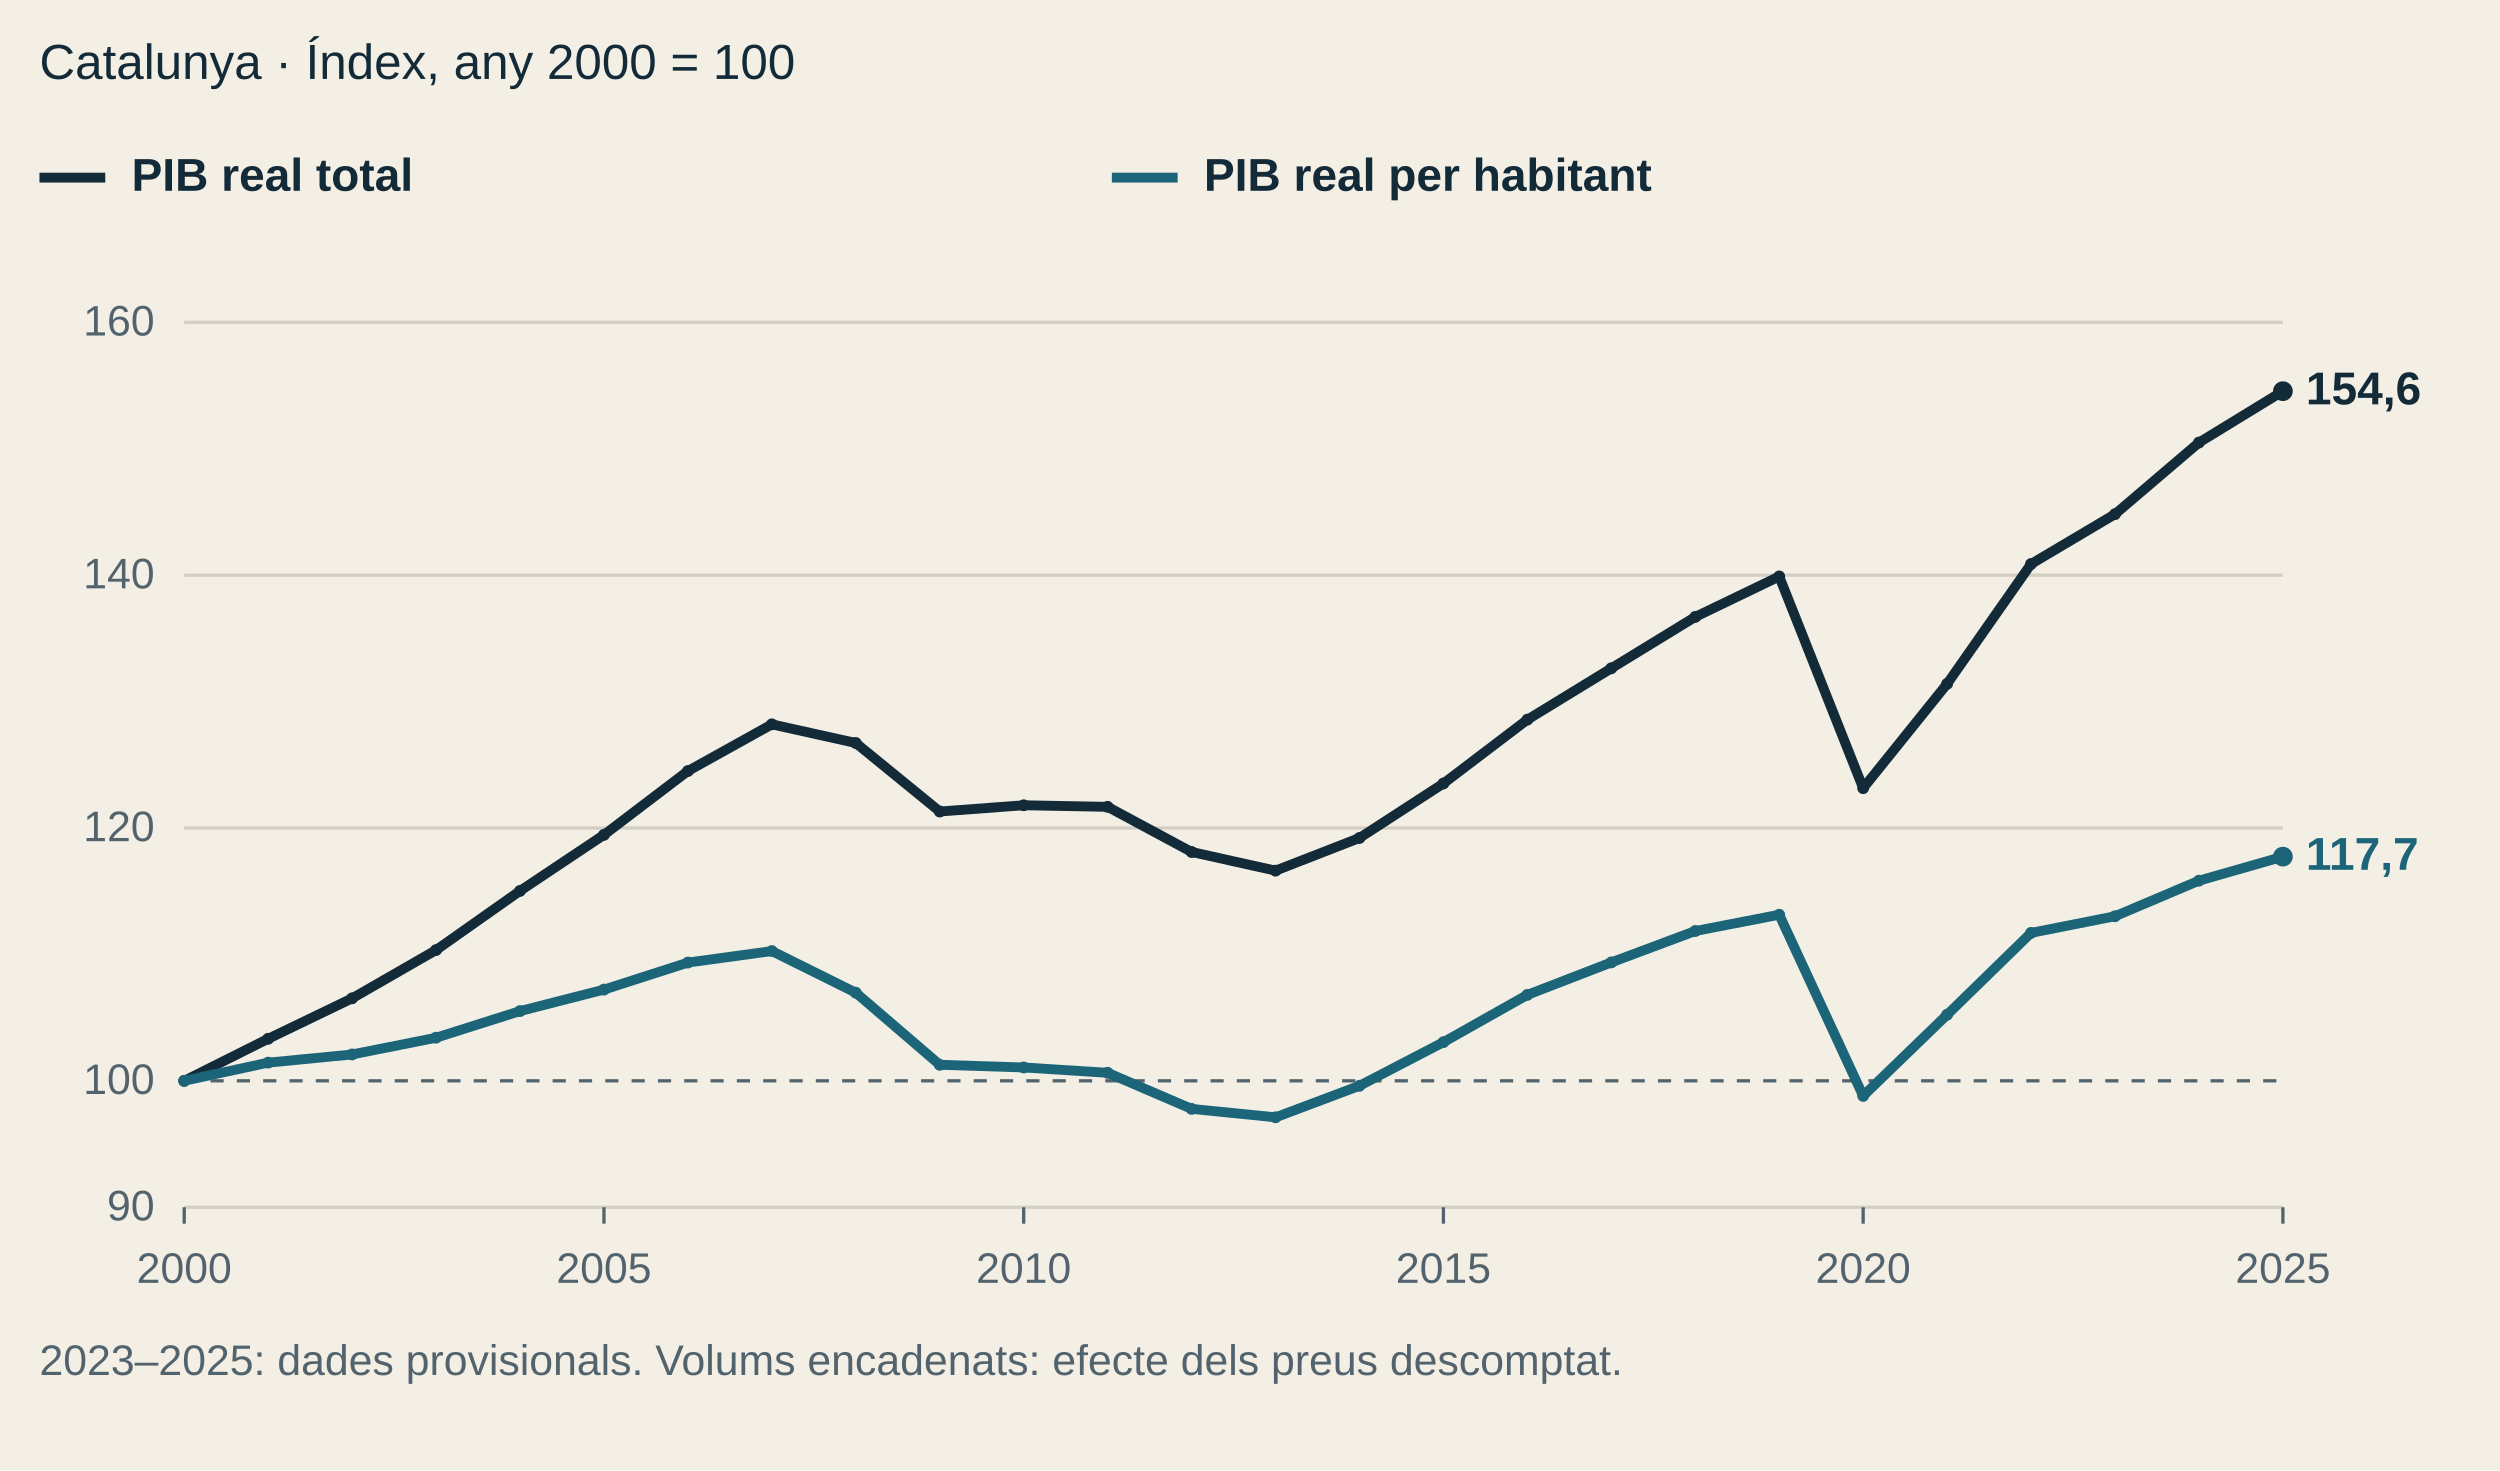
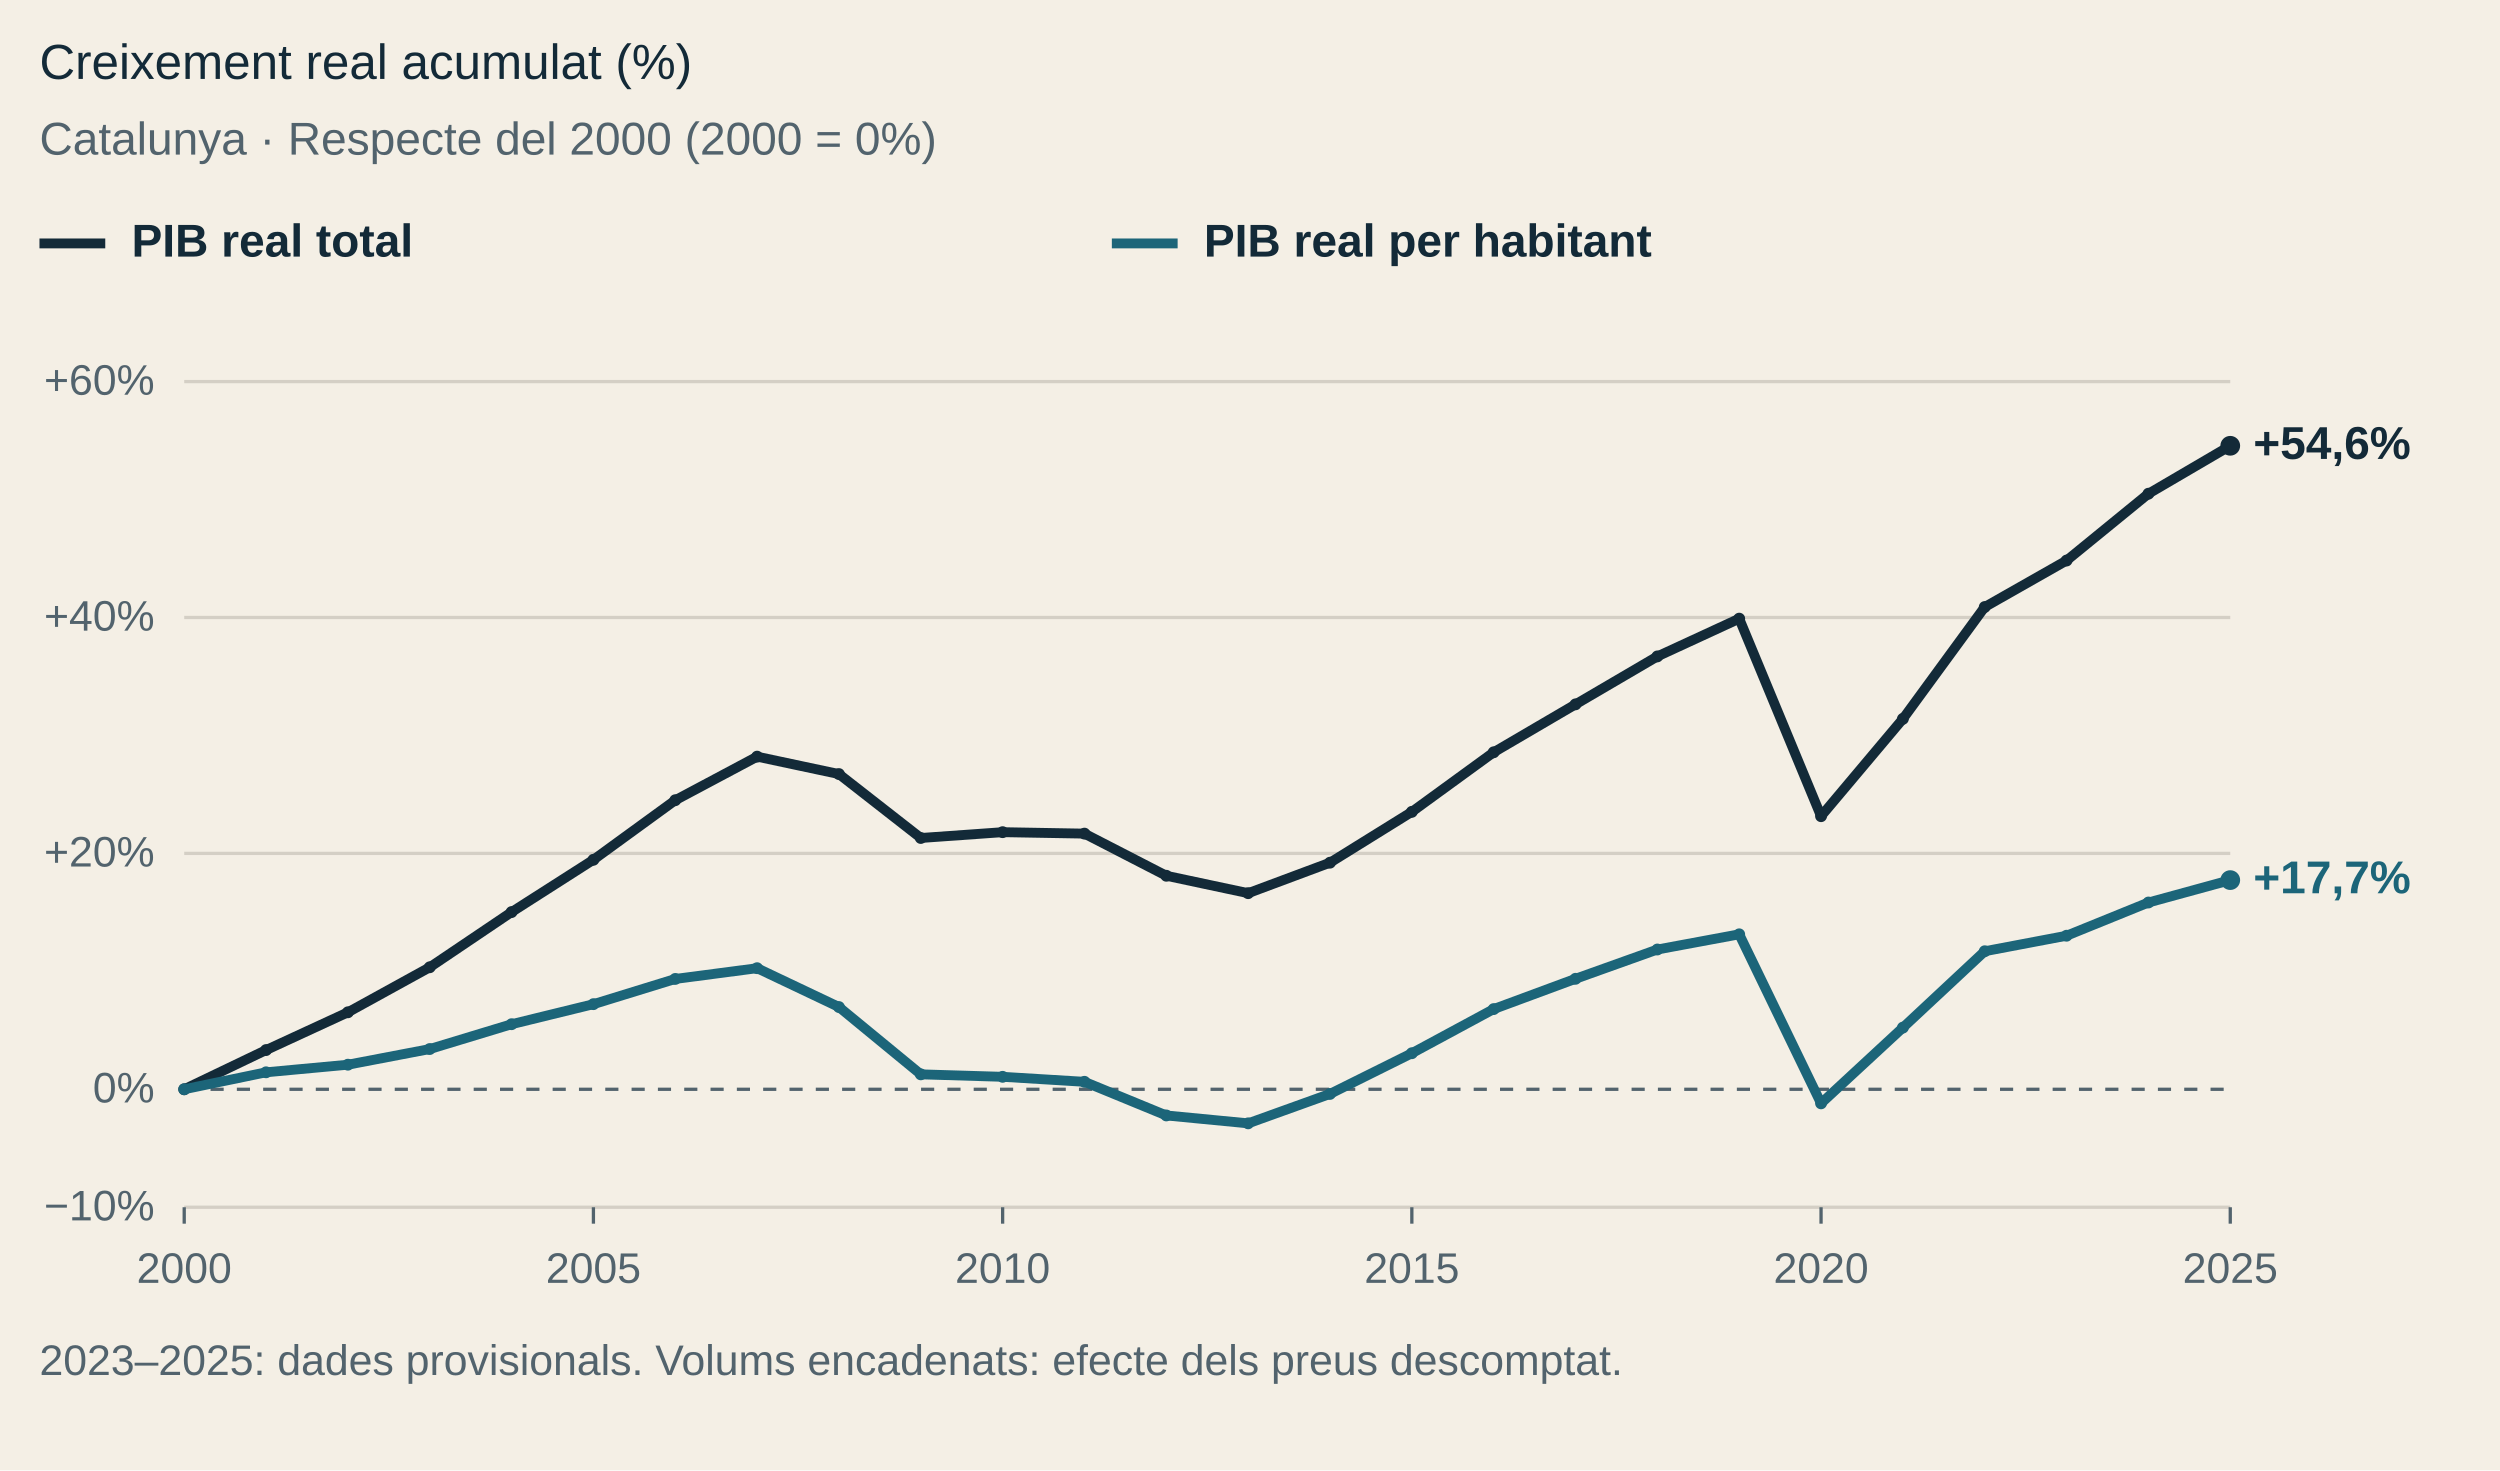
<svg xmlns="http://www.w3.org/2000/svg" width="760" height="447" viewBox="0 0 760 447" role="img" aria-labelledby="chart-title chart-description">
  <rect x="0" y="0" width="760" height="447" fill="#f4efe5" rx="0" />
-   <text x="12" y="24" fill="#132a38" text-anchor="start" font-family="Arial, sans-serif" font-size="15" font-weight="400">Catalunya · Índex, any 2000 = 100</text>
-   <line x1="12" y1="54" x2="32" y2="54" stroke="#132a38" stroke-width="3" />
-   <text x="40" y="58" fill="#132a38" text-anchor="start" font-family="Arial, sans-serif" font-size="14" font-weight="600">PIB real total</text>
-   <line x1="338" y1="54" x2="358" y2="54" stroke="#1c6579" stroke-width="3" />
-   <text x="366" y="58" fill="#132a38" text-anchor="start" font-family="Arial, sans-serif" font-size="14" font-weight="600">PIB real per habitant</text>
-   <line x1="56" y1="367" x2="694" y2="367" stroke="#d4cfc5" stroke-width="1" />
-   <text x="47" y="371" fill="#52636d" text-anchor="end" font-family="Arial, sans-serif" font-size="13" font-weight="400">90</text>
-   <line x1="56" y1="328.571" x2="694" y2="328.571" stroke="#52636d" stroke-width="1" stroke-dasharray="4 4" />
-   <text x="47" y="332.571" fill="#52636d" text-anchor="end" font-family="Arial, sans-serif" font-size="13" font-weight="400">100</text>
-   <line x1="56" y1="251.714" x2="694" y2="251.714" stroke="#d4cfc5" stroke-width="1" />
-   <text x="47" y="255.714" fill="#52636d" text-anchor="end" font-family="Arial, sans-serif" font-size="13" font-weight="400">120</text>
-   <line x1="56" y1="174.857" x2="694" y2="174.857" stroke="#d4cfc5" stroke-width="1" />
-   <text x="47" y="178.857" fill="#52636d" text-anchor="end" font-family="Arial, sans-serif" font-size="13" font-weight="400">140</text>
-   <line x1="56" y1="98" x2="694" y2="98" stroke="#d4cfc5" stroke-width="1" />
-   <text x="47" y="102" fill="#52636d" text-anchor="end" font-family="Arial, sans-serif" font-size="13" font-weight="400">160</text>
+   <text x="12" y="24" fill="#132a38" text-anchor="start" font-family="Arial, sans-serif" font-size="15" font-weight="400">Creixement real acumulat (%)</text>
+   <text x="12" y="47" fill="#52636d" text-anchor="start" font-family="Arial, sans-serif" font-size="14" font-weight="400">Catalunya · Respecte del 2000 (2000 = 0%)</text>
+   <line x1="12" y1="74" x2="32" y2="74" stroke="#132a38" stroke-width="3" />
+   <text x="40" y="78" fill="#132a38" text-anchor="start" font-family="Arial, sans-serif" font-size="14" font-weight="600">PIB real total</text>
+   <line x1="338" y1="74" x2="358" y2="74" stroke="#1c6579" stroke-width="3" />
+   <text x="366" y="78" fill="#132a38" text-anchor="start" font-family="Arial, sans-serif" font-size="14" font-weight="600">PIB real per habitant</text>
+   <line x1="56" y1="367" x2="678" y2="367" stroke="#d4cfc5" stroke-width="1" />
+   <text x="47" y="371" fill="#52636d" text-anchor="end" font-family="Arial, sans-serif" font-size="13" font-weight="400">−10%</text>
+   <line x1="56" y1="331.143" x2="678" y2="331.143" stroke="#52636d" stroke-width="1" stroke-dasharray="4 4" />
+   <text x="47" y="335.143" fill="#52636d" text-anchor="end" font-family="Arial, sans-serif" font-size="13" font-weight="400">0%</text>
+   <line x1="56" y1="259.429" x2="678" y2="259.429" stroke="#d4cfc5" stroke-width="1" />
+   <text x="47" y="263.429" fill="#52636d" text-anchor="end" font-family="Arial, sans-serif" font-size="13" font-weight="400">+20%</text>
+   <line x1="56" y1="187.714" x2="678" y2="187.714" stroke="#d4cfc5" stroke-width="1" />
+   <text x="47" y="191.714" fill="#52636d" text-anchor="end" font-family="Arial, sans-serif" font-size="13" font-weight="400">+40%</text>
+   <line x1="56" y1="116" x2="678" y2="116" stroke="#d4cfc5" stroke-width="1" />
+   <text x="47" y="120" fill="#52636d" text-anchor="end" font-family="Arial, sans-serif" font-size="13" font-weight="400">+60%</text>
  <line x1="56" y1="367" x2="56" y2="372" stroke="#52636d" stroke-width="1" />
  <text x="56" y="390" fill="#52636d" text-anchor="middle" font-family="Arial, sans-serif" font-size="13" font-weight="400">2000</text>
-   <line x1="183.6" y1="367" x2="183.6" y2="372" stroke="#52636d" stroke-width="1" />
-   <text x="183.6" y="390" fill="#52636d" text-anchor="middle" font-family="Arial, sans-serif" font-size="13" font-weight="400">2005</text>
-   <line x1="311.2" y1="367" x2="311.2" y2="372" stroke="#52636d" stroke-width="1" />
-   <text x="311.2" y="390" fill="#52636d" text-anchor="middle" font-family="Arial, sans-serif" font-size="13" font-weight="400">2010</text>
-   <line x1="438.8" y1="367" x2="438.8" y2="372" stroke="#52636d" stroke-width="1" />
-   <text x="438.8" y="390" fill="#52636d" text-anchor="middle" font-family="Arial, sans-serif" font-size="13" font-weight="400">2015</text>
-   <line x1="566.4" y1="367" x2="566.4" y2="372" stroke="#52636d" stroke-width="1" />
-   <text x="566.4" y="390" fill="#52636d" text-anchor="middle" font-family="Arial, sans-serif" font-size="13" font-weight="400">2020</text>
-   <line x1="694" y1="367" x2="694" y2="372" stroke="#52636d" stroke-width="1" />
-   <text x="694" y="390" fill="#52636d" text-anchor="middle" font-family="Arial, sans-serif" font-size="13" font-weight="400">2025</text>
-   <path d="M56.00,328.57 L81.52,315.79 L107.04,303.49 L132.56,288.82 L158.08,270.83 L183.60,253.80 L209.12,234.39 L234.64,220.20 L260.16,225.87 L285.68,246.70 L311.20,244.80 L336.72,245.28 L362.24,259.00 L387.76,264.68 L413.28,254.74 L438.80,238.18 L464.32,218.78 L489.84,203.16 L515.36,187.54 L540.88,175.24 L566.40,239.60 L591.92,207.89 L617.44,171.45 L642.96,156.31 L668.48,134.54 L694.00,118.92" fill="none" stroke="#132a38" stroke-width="3" stroke-linecap="round" stroke-linejoin="round" />
-   <circle cx="56" cy="328.571" r="1.8" fill="#132a38" />
-   <circle cx="81.52" cy="315.793" r="1.8" fill="#132a38" />
-   <circle cx="107.04" cy="303.489" r="1.8" fill="#132a38" />
-   <circle cx="132.56" cy="288.818" r="1.8" fill="#132a38" />
-   <circle cx="158.08" cy="270.834" r="1.8" fill="#132a38" />
-   <circle cx="183.6" cy="253.797" r="1.8" fill="#132a38" />
-   <circle cx="209.12" cy="234.393" r="1.8" fill="#132a38" />
-   <circle cx="234.64" cy="220.195" r="1.8" fill="#132a38" />
-   <circle cx="260.16" cy="225.874" r="1.8" fill="#132a38" />
-   <circle cx="285.68" cy="246.698" r="1.8" fill="#132a38" />
-   <circle cx="311.2" cy="244.805" r="1.8" fill="#132a38" />
-   <circle cx="336.72" cy="245.278" r="1.8" fill="#132a38" />
-   <circle cx="362.24" cy="259.002" r="1.8" fill="#132a38" />
-   <circle cx="387.76" cy="264.682" r="1.8" fill="#132a38" />
-   <circle cx="413.28" cy="254.743" r="1.8" fill="#132a38" />
-   <circle cx="438.8" cy="238.179" r="1.8" fill="#132a38" />
-   <circle cx="464.32" cy="218.776" r="1.8" fill="#132a38" />
-   <circle cx="489.84" cy="203.158" r="1.8" fill="#132a38" />
-   <circle cx="515.36" cy="187.54" r="1.8" fill="#132a38" />
-   <circle cx="540.88" cy="175.236" r="1.8" fill="#132a38" />
-   <circle cx="566.4" cy="239.599" r="1.8" fill="#132a38" />
-   <circle cx="591.92" cy="207.891" r="1.8" fill="#132a38" />
-   <circle cx="617.44" cy="171.45" r="1.8" fill="#132a38" />
-   <circle cx="642.96" cy="156.305" r="1.8" fill="#132a38" />
-   <circle cx="668.48" cy="134.536" r="1.8" fill="#132a38" />
-   <circle cx="694" cy="118.918" r="1.8" fill="#132a38" />
-   <circle cx="694" cy="118.918" r="3" fill="#132a38" />
-   <text x="701" y="122.918" fill="#132a38" text-anchor="start" font-family="Arial, sans-serif" font-size="14" font-weight="700">154,6</text>
-   <path d="M56.00,328.57 L81.52,323.04 L107.04,320.56 L132.56,315.46 L158.08,307.37 L183.60,300.84 L209.12,292.62 L234.64,289.12 L260.16,301.78 L285.68,323.70 L311.20,324.51 L336.72,326.13 L362.24,337.10 L387.76,339.67 L413.28,330.08 L438.80,316.82 L464.32,302.44 L489.84,292.57 L515.36,283.03 L540.88,278.08 L566.40,333.16 L591.92,308.48 L617.44,283.60 L642.96,278.54 L668.48,267.72 L694.00,260.42" fill="none" stroke="#1c6579" stroke-width="3" stroke-linecap="round" stroke-linejoin="round" />
-   <circle cx="56" cy="328.571" r="1.8" fill="#1c6579" />
-   <circle cx="81.52" cy="323.038" r="1.8" fill="#1c6579" />
-   <circle cx="107.04" cy="320.561" r="1.8" fill="#1c6579" />
-   <circle cx="132.56" cy="315.46" r="1.8" fill="#1c6579" />
-   <circle cx="158.08" cy="307.37" r="1.8" fill="#1c6579" />
-   <circle cx="183.6" cy="300.838" r="1.8" fill="#1c6579" />
-   <circle cx="209.12" cy="292.618" r="1.8" fill="#1c6579" />
-   <circle cx="234.64" cy="289.12" r="1.8" fill="#1c6579" />
-   <circle cx="260.16" cy="301.779" r="1.8" fill="#1c6579" />
-   <circle cx="285.68" cy="323.702" r="1.8" fill="#1c6579" />
-   <circle cx="311.2" cy="324.51" r="1.8" fill="#1c6579" />
-   <circle cx="336.72" cy="326.134" r="1.8" fill="#1c6579" />
-   <circle cx="362.24" cy="337.096" r="1.8" fill="#1c6579" />
-   <circle cx="387.76" cy="339.669" r="1.8" fill="#1c6579" />
-   <circle cx="413.28" cy="330.085" r="1.8" fill="#1c6579" />
-   <circle cx="438.8" cy="316.824" r="1.8" fill="#1c6579" />
-   <circle cx="464.32" cy="302.444" r="1.8" fill="#1c6579" />
-   <circle cx="489.84" cy="292.573" r="1.8" fill="#1c6579" />
-   <circle cx="515.36" cy="283.028" r="1.8" fill="#1c6579" />
-   <circle cx="540.88" cy="278.083" r="1.8" fill="#1c6579" />
-   <circle cx="566.4" cy="333.156" r="1.8" fill="#1c6579" />
-   <circle cx="591.92" cy="308.479" r="1.8" fill="#1c6579" />
-   <circle cx="617.44" cy="283.601" r="1.8" fill="#1c6579" />
-   <circle cx="642.96" cy="278.542" r="1.8" fill="#1c6579" />
-   <circle cx="668.48" cy="267.722" r="1.8" fill="#1c6579" />
-   <circle cx="694" cy="260.419" r="1.8" fill="#1c6579" />
-   <circle cx="694" cy="260.419" r="3" fill="#1c6579" />
-   <text x="701" y="264.419" fill="#1c6579" text-anchor="start" font-family="Arial, sans-serif" font-size="14" font-weight="700">117,7</text>
+   <line x1="180.4" y1="367" x2="180.4" y2="372" stroke="#52636d" stroke-width="1" />
+   <text x="180.4" y="390" fill="#52636d" text-anchor="middle" font-family="Arial, sans-serif" font-size="13" font-weight="400">2005</text>
+   <line x1="304.8" y1="367" x2="304.8" y2="372" stroke="#52636d" stroke-width="1" />
+   <text x="304.8" y="390" fill="#52636d" text-anchor="middle" font-family="Arial, sans-serif" font-size="13" font-weight="400">2010</text>
+   <line x1="429.2" y1="367" x2="429.2" y2="372" stroke="#52636d" stroke-width="1" />
+   <text x="429.2" y="390" fill="#52636d" text-anchor="middle" font-family="Arial, sans-serif" font-size="13" font-weight="400">2015</text>
+   <line x1="553.6" y1="367" x2="553.6" y2="372" stroke="#52636d" stroke-width="1" />
+   <text x="553.6" y="390" fill="#52636d" text-anchor="middle" font-family="Arial, sans-serif" font-size="13" font-weight="400">2020</text>
+   <line x1="678" y1="367" x2="678" y2="372" stroke="#52636d" stroke-width="1" />
+   <text x="678" y="390" fill="#52636d" text-anchor="middle" font-family="Arial, sans-serif" font-size="13" font-weight="400">2025</text>
+   <path d="M56.00,331.14 L80.88,319.22 L105.76,307.74 L130.64,294.05 L155.52,277.27 L180.40,261.37 L205.28,243.27 L230.16,230.02 L255.04,235.32 L279.92,254.75 L304.80,252.98 L329.68,253.42 L354.56,266.23 L379.44,271.53 L404.32,262.25 L429.20,246.80 L454.08,228.69 L478.96,214.12 L503.84,199.55 L528.72,188.07 L553.60,248.12 L578.48,218.54 L603.36,184.53 L628.24,170.40 L653.12,150.09 L678.00,135.52" fill="none" stroke="#132a38" stroke-width="3" stroke-linecap="round" stroke-linejoin="round" />
+   <circle cx="56" cy="331.143" r="1.8" fill="#132a38" />
+   <circle cx="80.88" cy="319.22" r="1.8" fill="#132a38" />
+   <circle cx="105.76" cy="307.739" r="1.8" fill="#132a38" />
+   <circle cx="130.64" cy="294.049" r="1.8" fill="#132a38" />
+   <circle cx="155.52" cy="277.269" r="1.8" fill="#132a38" />
+   <circle cx="180.4" cy="261.372" r="1.8" fill="#132a38" />
+   <circle cx="205.28" cy="243.266" r="1.8" fill="#132a38" />
+   <circle cx="230.16" cy="230.019" r="1.8" fill="#132a38" />
+   <circle cx="255.04" cy="235.318" r="1.8" fill="#132a38" />
+   <circle cx="279.92" cy="254.748" r="1.8" fill="#132a38" />
+   <circle cx="304.8" cy="252.981" r="1.8" fill="#132a38" />
+   <circle cx="329.68" cy="253.423" r="1.8" fill="#132a38" />
+   <circle cx="354.56" cy="266.229" r="1.8" fill="#132a38" />
+   <circle cx="379.44" cy="271.528" r="1.8" fill="#132a38" />
+   <circle cx="404.32" cy="262.255" r="1.8" fill="#132a38" />
+   <circle cx="429.2" cy="246.799" r="1.8" fill="#132a38" />
+   <circle cx="454.08" cy="228.694" r="1.8" fill="#132a38" />
+   <circle cx="478.96" cy="214.121" r="1.8" fill="#132a38" />
+   <circle cx="503.84" cy="199.549" r="1.8" fill="#132a38" />
+   <circle cx="528.72" cy="188.068" r="1.8" fill="#132a38" />
+   <circle cx="553.6" cy="248.124" r="1.8" fill="#132a38" />
+   <circle cx="578.48" cy="218.537" r="1.8" fill="#132a38" />
+   <circle cx="603.36" cy="184.535" r="1.8" fill="#132a38" />
+   <circle cx="628.24" cy="170.404" r="1.8" fill="#132a38" />
+   <circle cx="653.12" cy="150.091" r="1.8" fill="#132a38" />
+   <circle cx="678" cy="135.518" r="1.8" fill="#132a38" />
+   <circle cx="678" cy="135.518" r="3" fill="#132a38" />
+   <text x="685" y="139.518" fill="#132a38" text-anchor="start" font-family="Arial, sans-serif" font-size="14" font-weight="700">+54,6%</text>
+   <path d="M56.00,331.14 L80.88,325.98 L105.76,323.67 L130.64,318.91 L155.52,311.36 L180.40,305.27 L205.28,297.60 L230.16,294.33 L255.04,306.14 L279.92,326.60 L304.80,327.35 L329.68,328.87 L354.56,339.10 L379.44,341.50 L404.32,332.55 L429.20,320.18 L454.08,306.76 L478.96,297.55 L503.84,288.65 L528.72,284.03 L553.60,335.42 L578.48,312.40 L603.36,289.18 L628.24,284.46 L653.12,274.36 L678.00,267.55" fill="none" stroke="#1c6579" stroke-width="3" stroke-linecap="round" stroke-linejoin="round" />
+   <circle cx="56" cy="331.143" r="1.8" fill="#1c6579" />
+   <circle cx="80.88" cy="325.98" r="1.8" fill="#1c6579" />
+   <circle cx="105.76" cy="323.669" r="1.8" fill="#1c6579" />
+   <circle cx="130.64" cy="318.908" r="1.8" fill="#1c6579" />
+   <circle cx="155.52" cy="311.36" r="1.8" fill="#1c6579" />
+   <circle cx="180.4" cy="305.265" r="1.8" fill="#1c6579" />
+   <circle cx="205.28" cy="297.596" r="1.8" fill="#1c6579" />
+   <circle cx="230.16" cy="294.331" r="1.8" fill="#1c6579" />
+   <circle cx="255.04" cy="306.144" r="1.8" fill="#1c6579" />
+   <circle cx="279.92" cy="326.599" r="1.8" fill="#1c6579" />
+   <circle cx="304.8" cy="327.353" r="1.8" fill="#1c6579" />
+   <circle cx="329.68" cy="328.868" r="1.8" fill="#1c6579" />
+   <circle cx="354.56" cy="339.097" r="1.8" fill="#1c6579" />
+   <circle cx="379.44" cy="341.498" r="1.8" fill="#1c6579" />
+   <circle cx="404.32" cy="332.555" r="1.8" fill="#1c6579" />
+   <circle cx="429.2" cy="320.182" r="1.8" fill="#1c6579" />
+   <circle cx="454.08" cy="306.764" r="1.8" fill="#1c6579" />
+   <circle cx="478.96" cy="297.553" r="1.8" fill="#1c6579" />
+   <circle cx="503.84" cy="288.647" r="1.8" fill="#1c6579" />
+   <circle cx="528.72" cy="284.033" r="1.8" fill="#1c6579" />
+   <circle cx="553.6" cy="335.42" r="1.8" fill="#1c6579" />
+   <circle cx="578.48" cy="312.395" r="1.8" fill="#1c6579" />
+   <circle cx="603.36" cy="289.181" r="1.8" fill="#1c6579" />
+   <circle cx="628.24" cy="284.461" r="1.8" fill="#1c6579" />
+   <circle cx="653.12" cy="274.365" r="1.8" fill="#1c6579" />
+   <circle cx="678" cy="267.551" r="1.8" fill="#1c6579" />
+   <circle cx="678" cy="267.551" r="3" fill="#1c6579" />
+   <text x="685" y="271.551" fill="#1c6579" text-anchor="start" font-family="Arial, sans-serif" font-size="14" font-weight="700">+17,7%</text>
  <text x="12" y="418" fill="#52636d" text-anchor="start" font-family="Arial, sans-serif" font-size="13" font-weight="400">2023–2025: dades provisionals. Volums encadenats: efecte dels preus descomptat.</text>
</svg>
